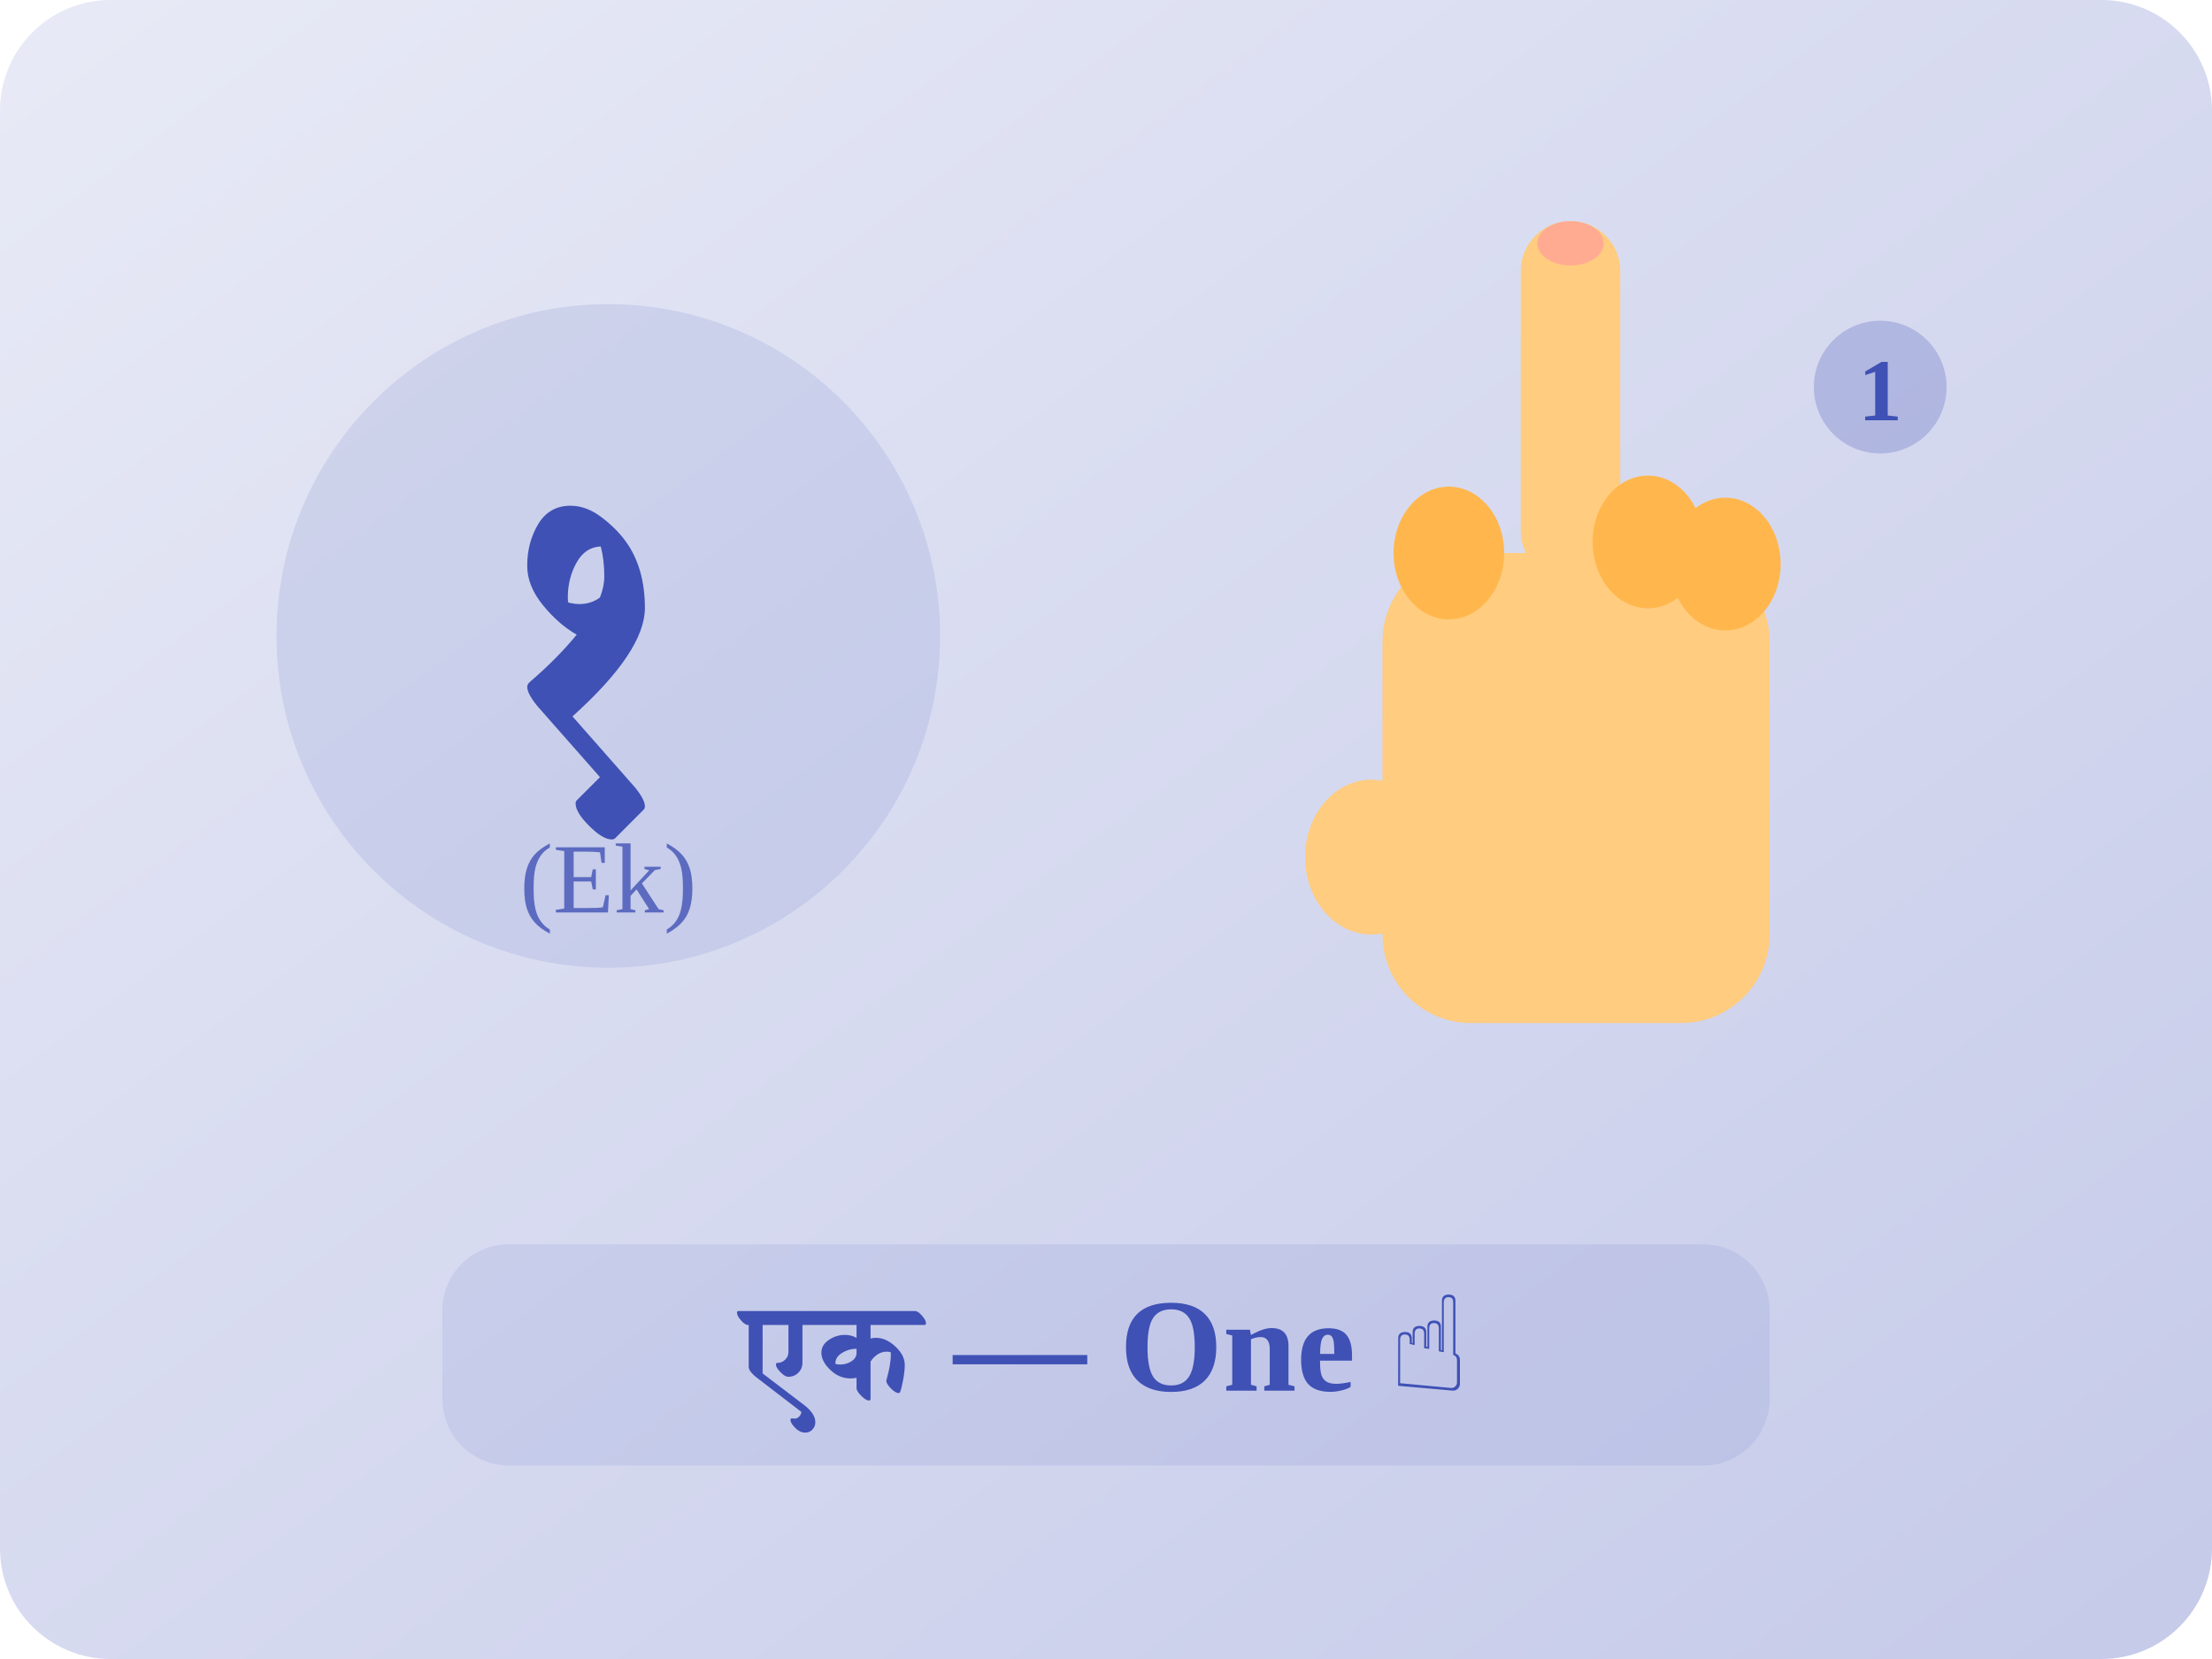
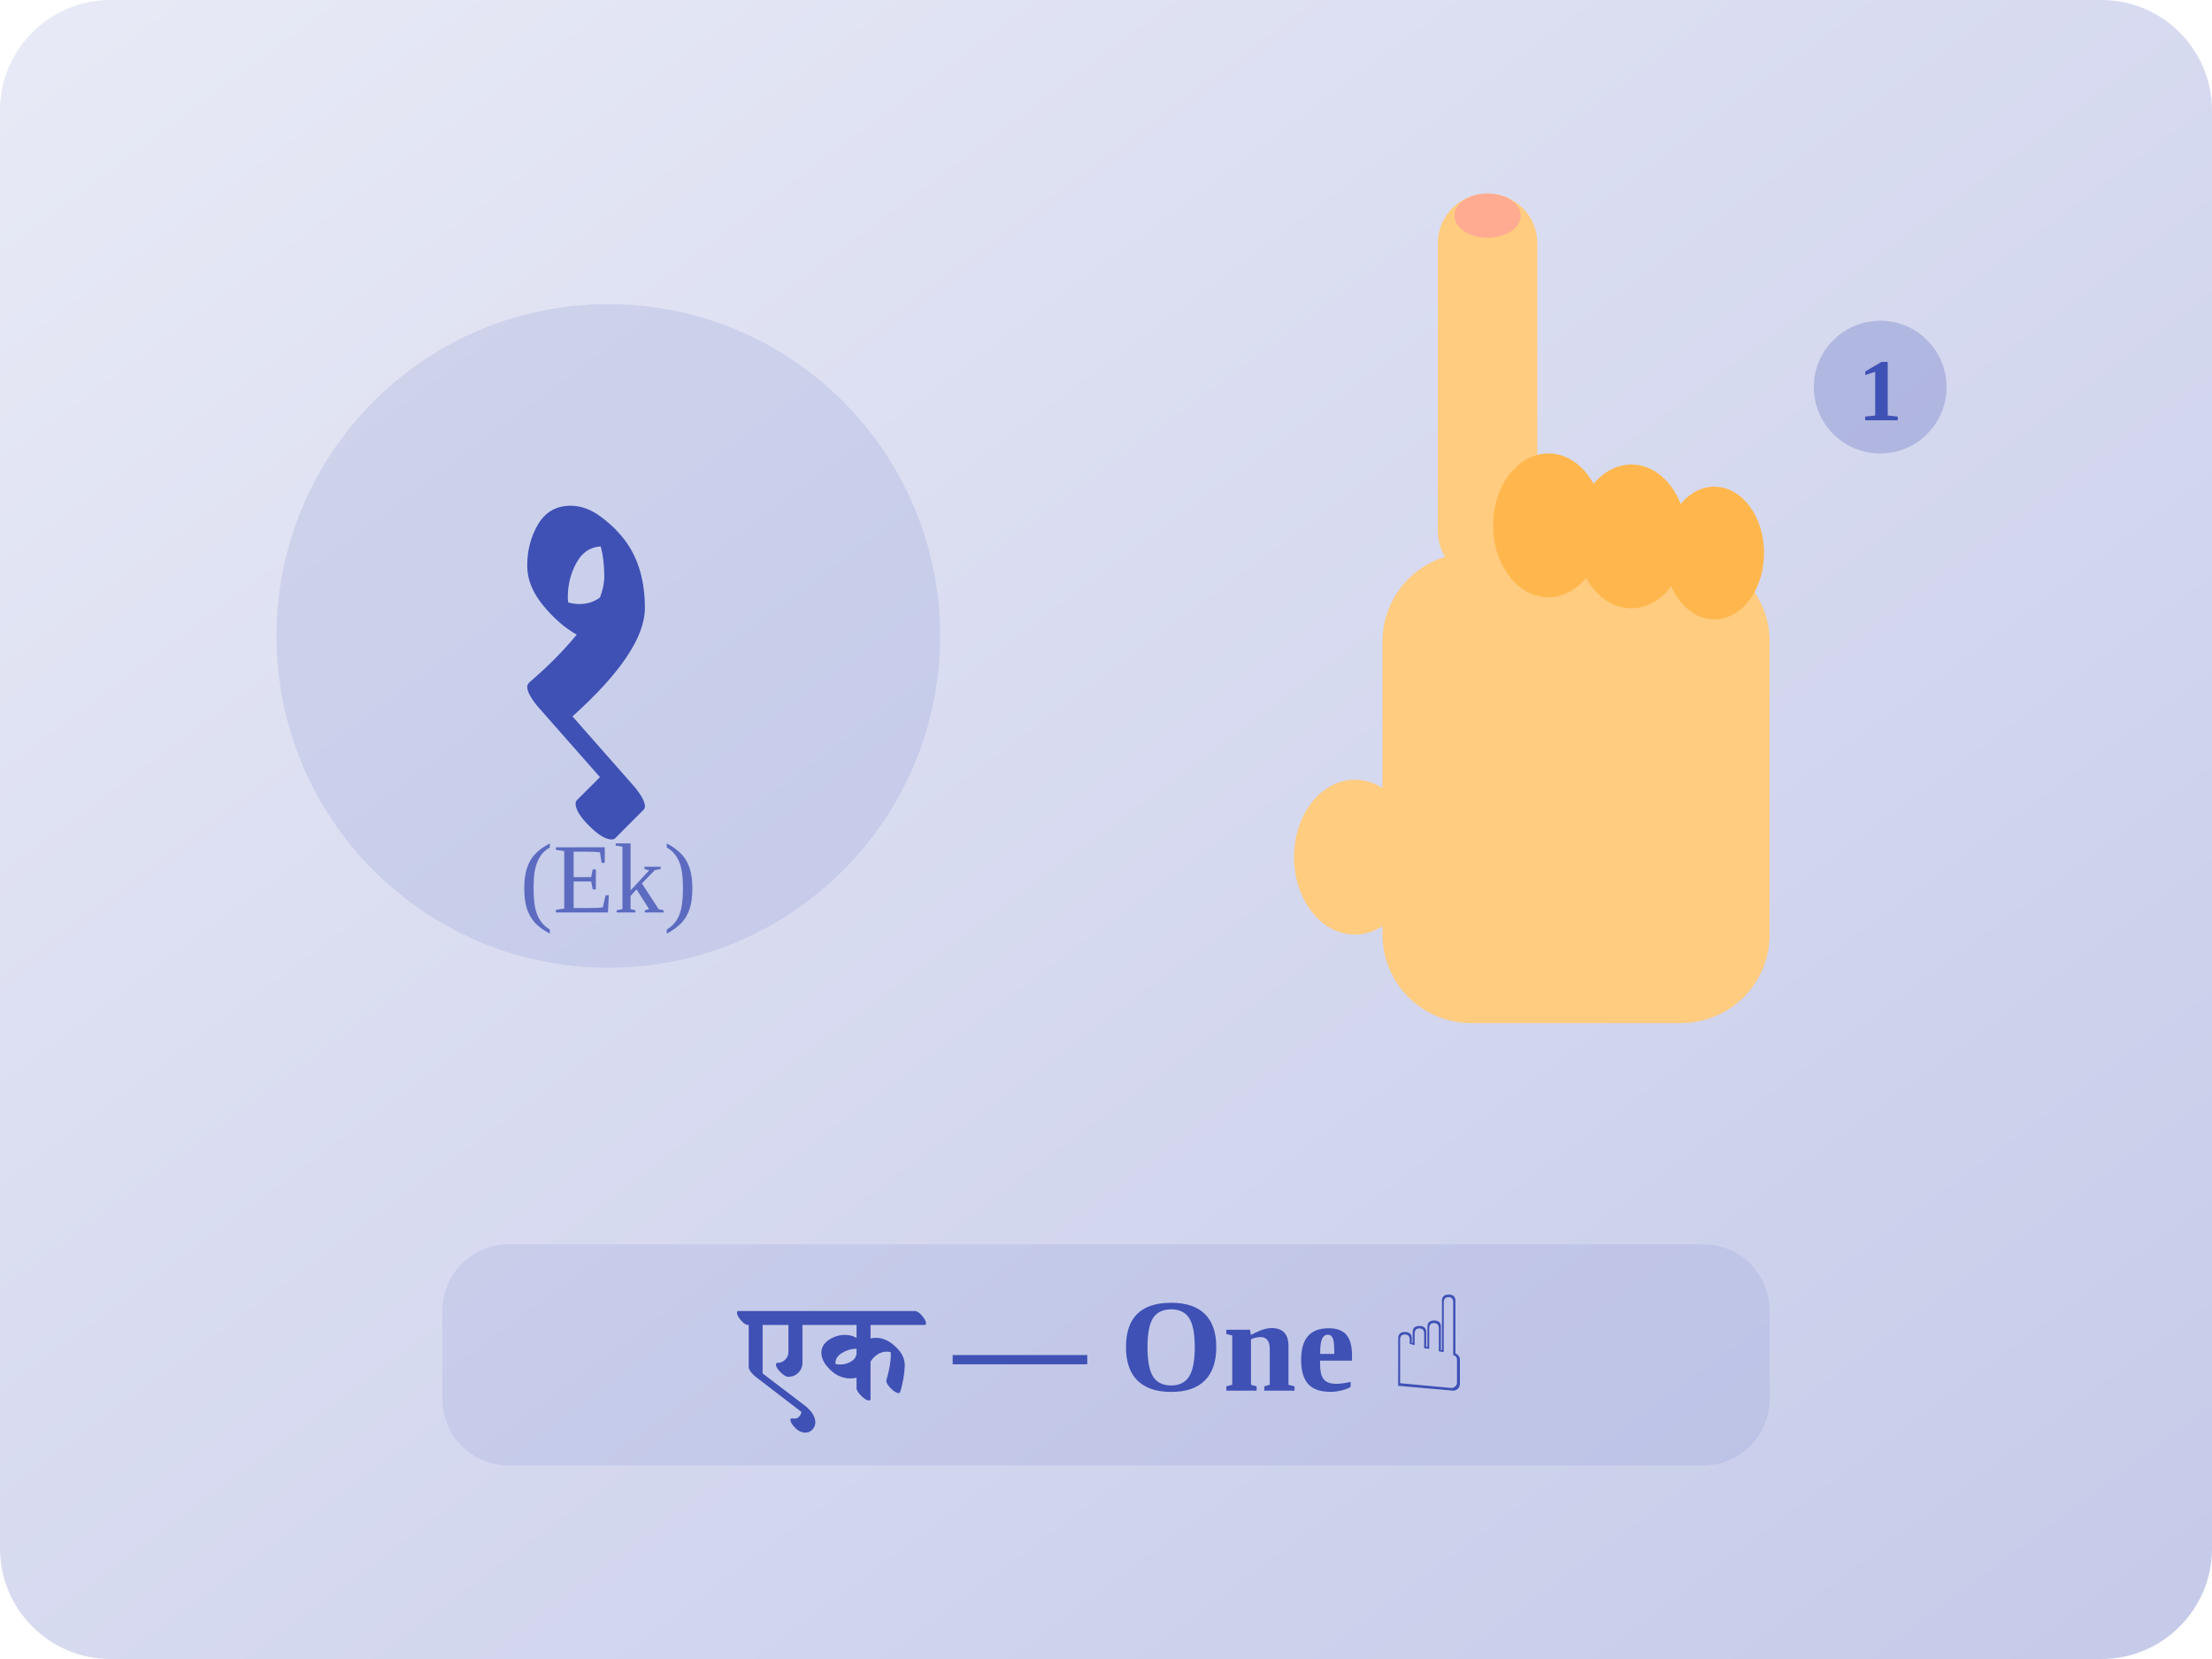
<svg xmlns="http://www.w3.org/2000/svg" viewBox="0 0 400 300">
  <defs>
    <linearGradient id="bg" x1="0%" y1="0%" x2="100%" y2="100%">
      <stop offset="0%" style="stop-color:#E8EAF6" />
      <stop offset="100%" style="stop-color:#C5CAE9" />
    </linearGradient>
  </defs>
  <rect width="400" height="300" rx="20" fill="url(#bg)" />
  <circle cx="110" cy="115" r="60" fill="#3F51B5" opacity="0.12" />
  <text x="110" y="135" text-anchor="middle" font-size="70" font-weight="bold" fill="#3F51B5">१</text>
  <text x="110" y="165" text-anchor="middle" font-size="18" fill="#5C6BC0">(Ek)</text>
  <rect x="250" y="100" width="70" height="85" rx="16" fill="#FFCC80" />
-   <ellipse cx="248" cy="155" rx="12" ry="14" fill="#FFCC80" />
-   <rect x="275" y="40" width="18" height="65" rx="9" fill="#FFCC80" />
-   <ellipse cx="262" cy="100" rx="10" ry="12" fill="#FFB74D" />
-   <ellipse cx="298" cy="98" rx="10" ry="12" fill="#FFB74D" />
-   <ellipse cx="312" cy="102" rx="10" ry="12" fill="#FFB74D" />
-   <rect x="278" y="40" width="12" height="8" rx="6" fill="#FFAB91" />
+   <ellipse cx="245" cy="155" rx="11" ry="14" fill="#FFCC80" />
+   <rect x="260" y="35" width="18" height="70" rx="9" fill="#FFCC80" />
+   <ellipse cx="280" cy="95" rx="10" ry="13" fill="#FFB74D" />
+   <ellipse cx="295" cy="97" rx="10" ry="13" fill="#FFB74D" />
+   <ellipse cx="310" cy="100" rx="9" ry="12" fill="#FFB74D" />
+   <rect x="263" y="35" width="12" height="8" rx="6" fill="#FFAB91" />
  <circle cx="340" cy="70" r="12" fill="#3F51B5" opacity="0.25" />
  <text x="340" y="76" text-anchor="middle" font-size="16" font-weight="bold" fill="#3F51B5">1</text>
  <rect x="80" y="225" width="240" height="40" rx="12" fill="#3F51B5" opacity="0.1" />
  <text x="200" y="252" text-anchor="middle" font-size="24" font-weight="bold" fill="#3F51B5">एक — One ☝️</text>
</svg>
